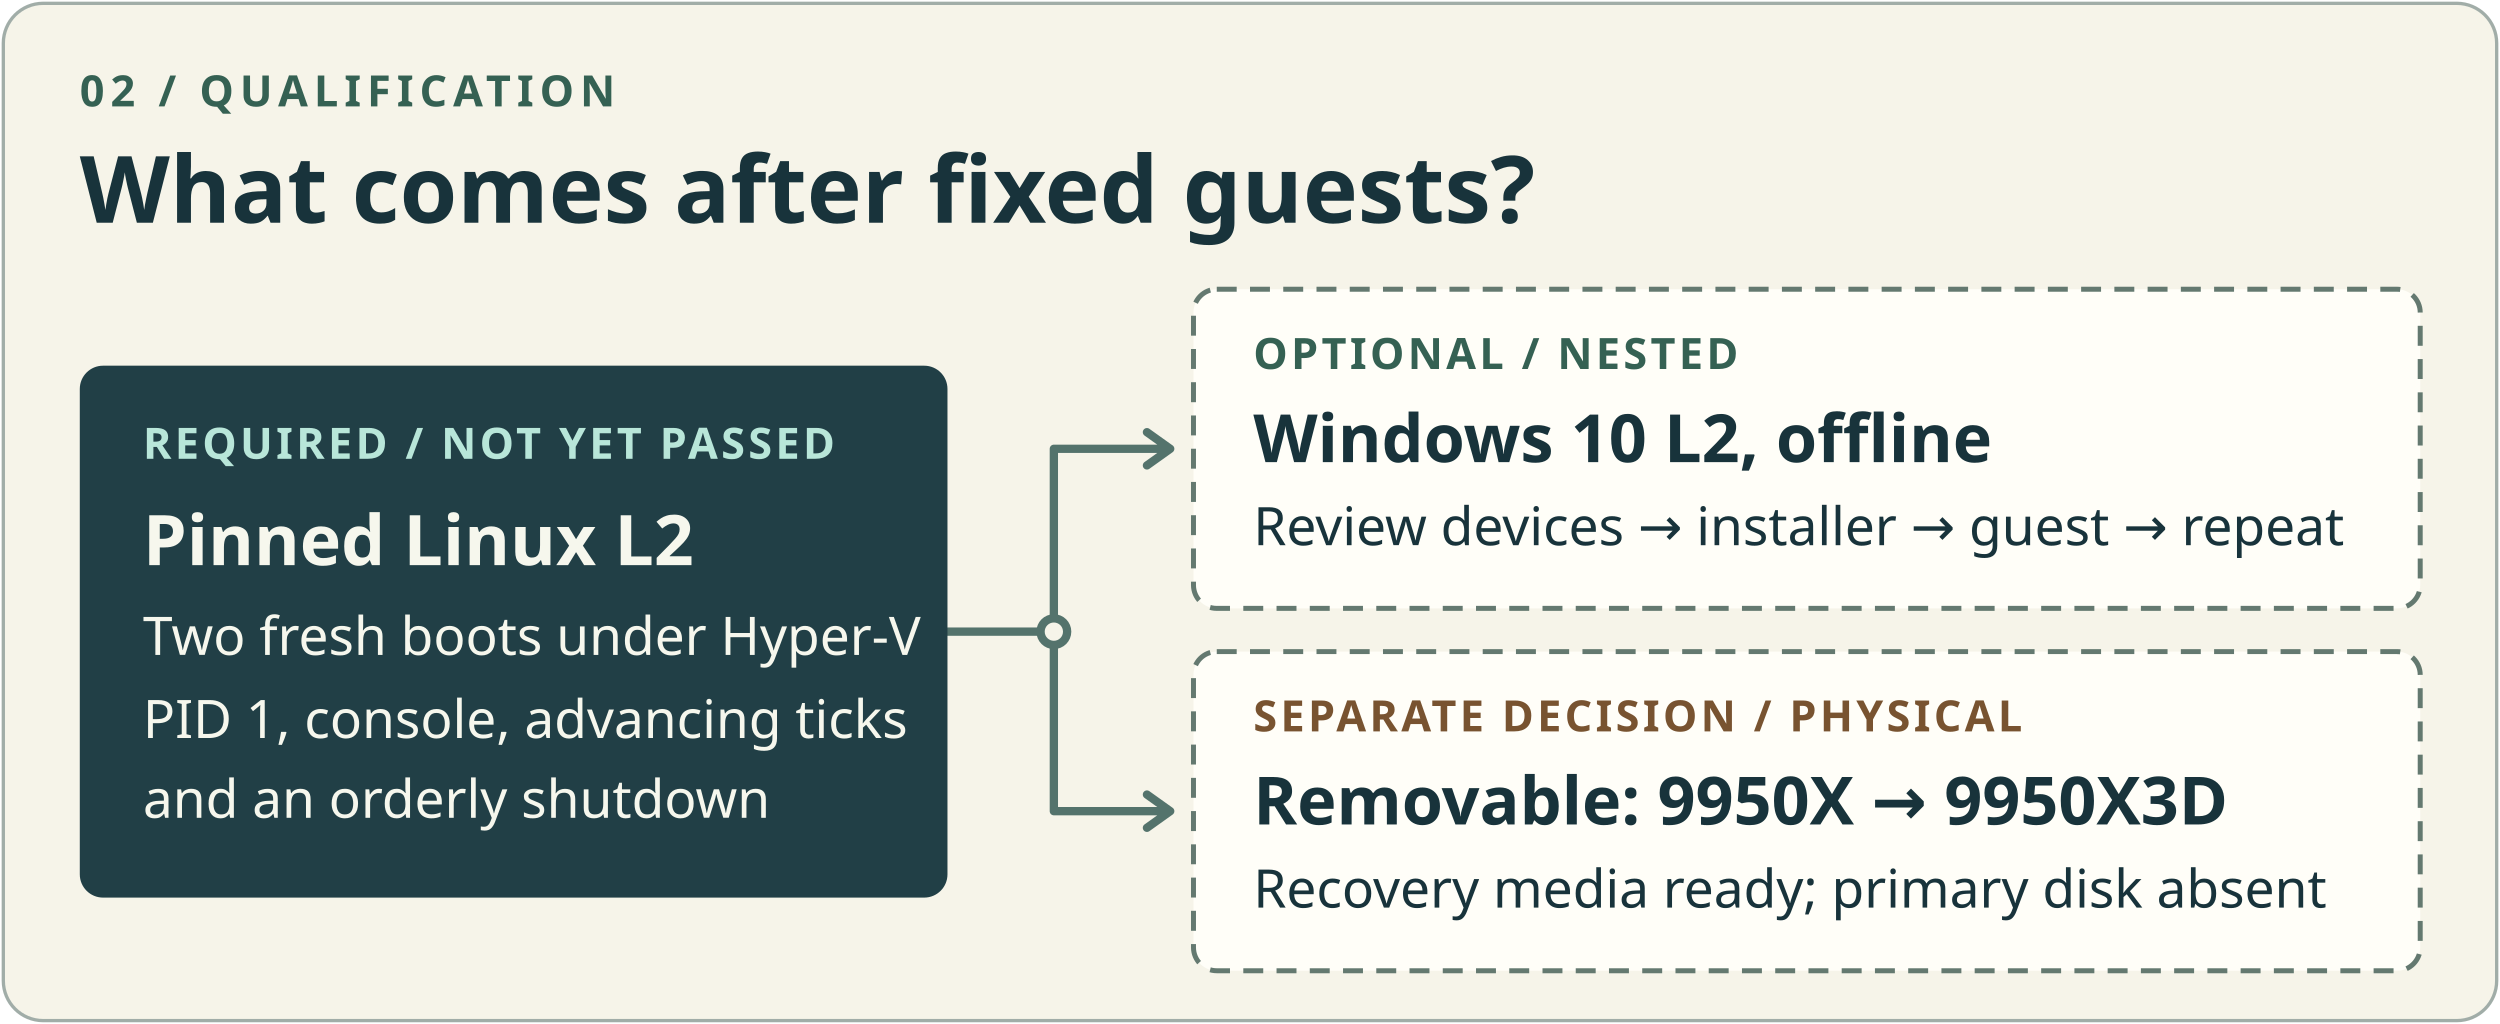
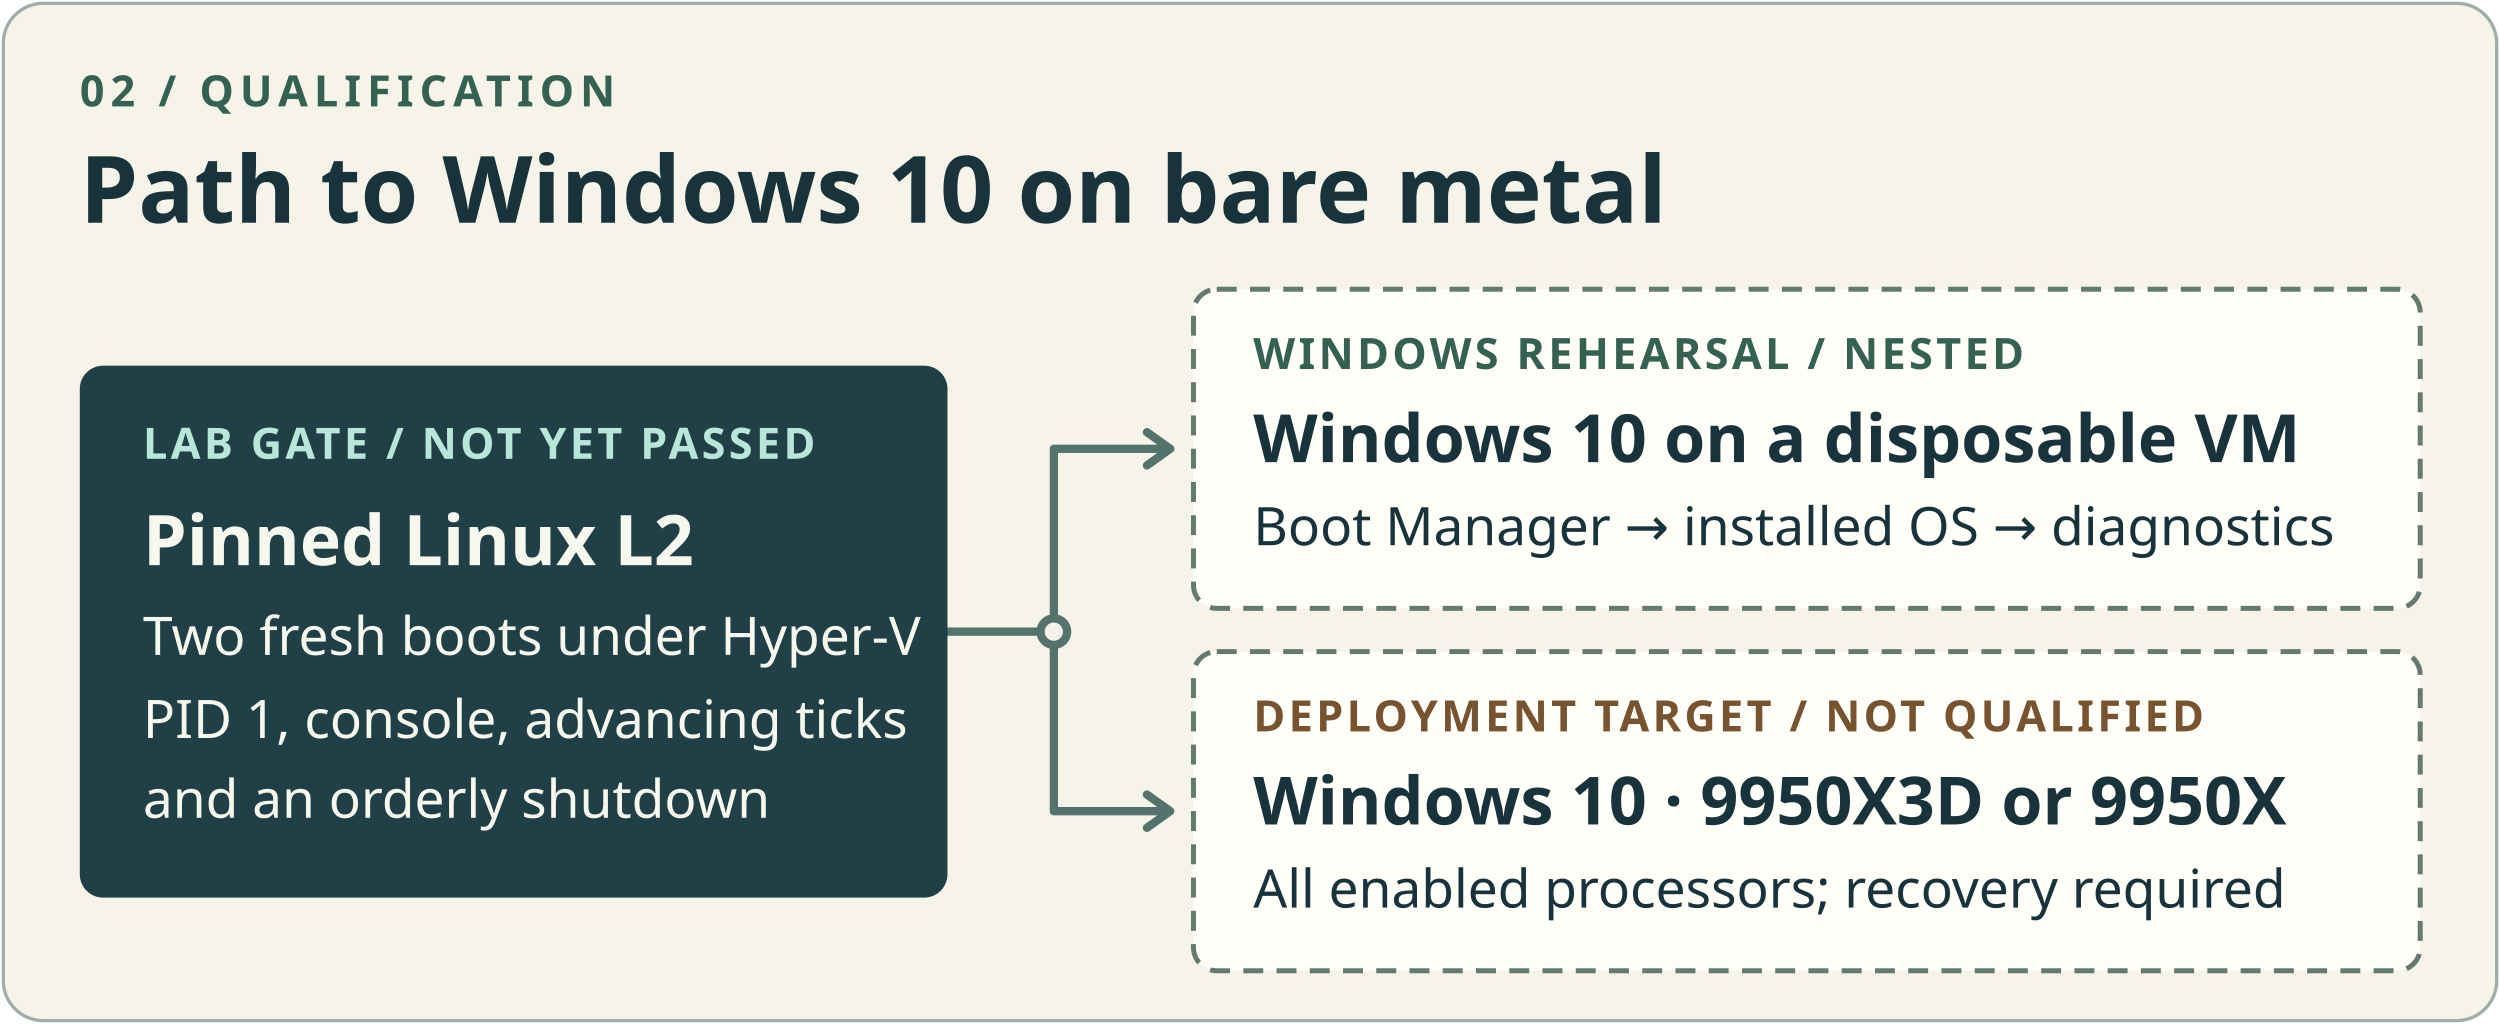
<svg xmlns="http://www.w3.org/2000/svg" width="752" height="308" viewBox="0 0 752 308" role="img" aria-labelledby="title description" font-family="system-ui, sans-serif">
  <rect x="1" y="1" width="750" height="306" rx="12" fill="#f6f4e9" stroke="#a1ada8" />
  <text x="24" y="32" fill="#356153" font-size="13" font-weight="700" letter-spacing="1.8">02 / QUALIFICATION</text>
-   <text x="24" y="67" fill="#18333b" font-size="28" font-weight="700">What comes after fixed guests?</text>
+   <text x="24" y="67" fill="#18333b" font-size="28" font-weight="700">Path to Windows 10 on bare metal</text>
  <g fill="none" stroke="#54736c" stroke-width="2.5" stroke-linecap="round" stroke-linejoin="round">
    <path d="M285 190h32 M317 190v-55h35 m-7 -5 7 5 -7 5 M317 190v54h35 m-7 -5 7 5 -7 5" />
    <circle cx="317" cy="190" r="4" fill="#f6f4e9" />
  </g>
  <rect x="24" y="110" width="261" height="160" rx="7" fill="#213f46" />
  <g fill="#f6f7ed">
-     <text x="43" y="138" fill="#b8e6d9" font-size="13" font-weight="700" letter-spacing="1">REQUIRED / NOT YET PASSED</text>
+     <text x="43" y="138" fill="#b8e6d9" font-size="13" font-weight="700" letter-spacing="1">LAB GATE / NOT YET PASSED</text>
    <text x="43" y="170" font-size="21" font-weight="700">Pinned Linux L2</text>
    <text x="43" y="197" font-size="16">Two fresh boots under Hyper-V</text>
    <text x="43" y="222" font-size="16">PID 1, console, advancing ticks</text>
    <text x="43" y="246" font-size="16">and an orderly shutdown</text>
  </g>
  <g fill="#fffef8" stroke="#647970" stroke-width="1.5" stroke-dasharray="6 4">
    <rect x="359" y="87" width="369" height="96" rx="7" />
    <rect x="359" y="196" width="369" height="96" rx="7" />
  </g>
  <g fill="#18333b">
-     <text x="377" y="111" fill="#356153" font-size="13" font-weight="700" letter-spacing="1">OPTIONAL / NESTED</text>
-     <text x="377" y="139" font-size="20" font-weight="700">Windows 10 L2, offline</text>
-     <text x="377" y="164" font-size="16">Review devices → installer → guest → repeat</text>
-     <text x="377" y="220" fill="#785330" font-size="13" font-weight="700" letter-spacing="1">SEPARATE DECISION / PHYSICAL</text>
-     <text x="377" y="248" font-size="20" font-weight="700">Removable: 9950X → 9950X3D</text>
-     <text x="377" y="273" font-size="16">Recovery media ready; primary disk absent</text>
+     <text x="377" y="111" fill="#356153" font-size="13" font-weight="700" letter-spacing="1">WINDOWS REHEARSAL / NESTED</text>
+     <text x="377" y="139" font-size="20" font-weight="700">Windows 10 on a disposable VM</text>
+     <text x="377" y="164" font-size="16">Boot Manager → installed OS → diagnostics</text>
+     <text x="377" y="220" fill="#785330" font-size="13" font-weight="700" letter-spacing="1">DEPLOYMENT TARGET / NOT QUALIFIED</text>
+     <text x="377" y="248" font-size="20" font-weight="700">Windows 10 · 9950X3D or 9950X</text>
+     <text x="377" y="273" font-size="16">All enabled processors; recovery required</text>
  </g>
</svg>
